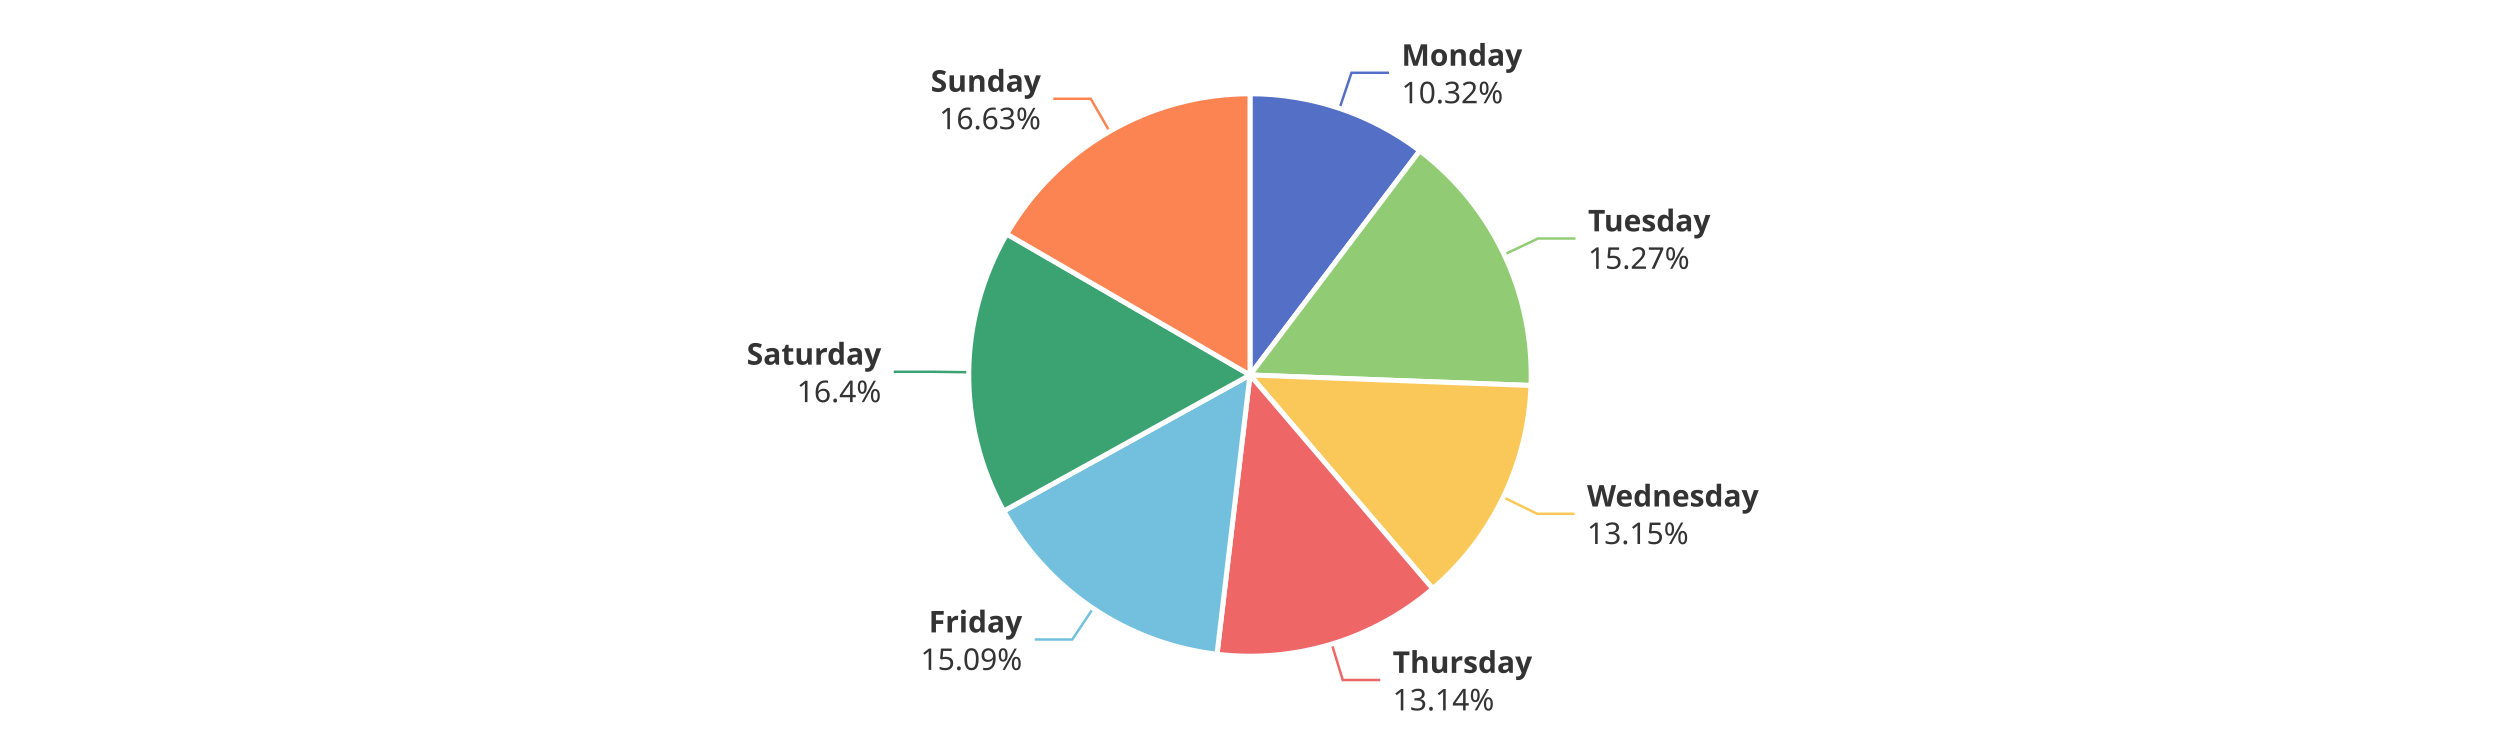
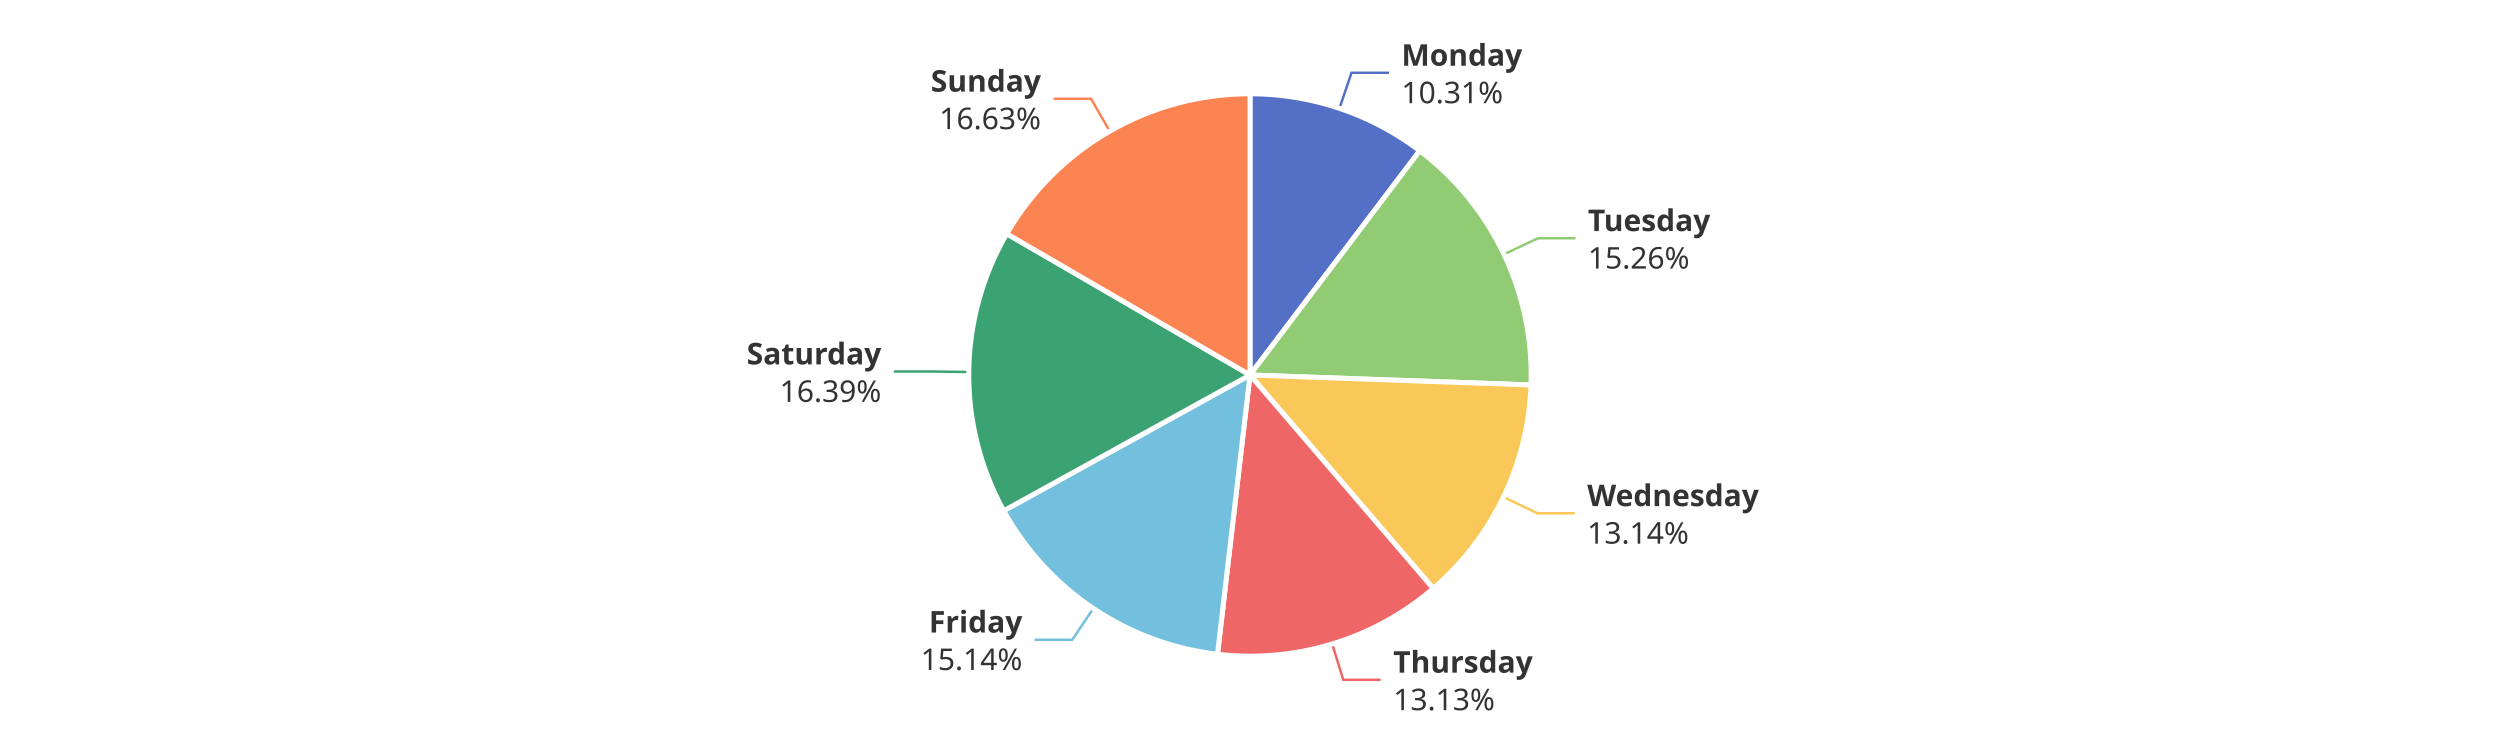
<svg xmlns="http://www.w3.org/2000/svg" width="1000" height="300" version="1.1" baseProfile="full" viewBox="0 0 1000 300">
  <rect width="1000" height="300" x="0" y="0" id="0" fill="#ffffff" />
-   <polyline points="535.8 43.4 540.6 29.1 555.6 29.1" fill="none" stroke="#5470c6" />
-   <polyline points="601.7 101.8 615.2 95.4 630.2 95.4" fill="none" stroke="#91cc75" />
-   <polyline points="601.3 198.9 614.8 205.5 629.8 205.5" fill="none" stroke="#fac858" />
-   <polyline points="532.7 257.6 537.1 272 552.1 272" fill="none" stroke="#ee6666" />
-   <polyline points="437.2 243.4 428.9 255.8 413.9 255.8" fill="none" stroke="#73c0de" />
-   <polyline points="387.5 148.9 372.5 148.7 357.5 148.7" fill="none" stroke="#3ba272" />
-   <polyline points="443.8 52.5 436.3 39.5 421.3 39.5" fill="none" stroke="#fc8452" />
+   <polyline points="535.8 43.3 540.6 29.1 555.6 29.1" fill="none" stroke="#5470c6" />
+   <polyline points="601.6 101.7 615.2 95.3 630.2 95.3" fill="none" stroke="#91cc75" />
+   <polyline points="601.4 198.8 614.9 205.3 629.9 205.3" fill="none" stroke="#fac858" />
+   <polyline points="532.9 257.6 537.3 271.9 552.3 271.9" fill="none" stroke="#ee6666" />
+   <polyline points="437.3 243.4 428.9 255.9 413.9 255.9" fill="none" stroke="#73c0de" />
+   <polyline points="387.5 148.8 372.5 148.6 357.5 148.6" fill="none" stroke="#3ba272" />
+   <polyline points="443.9 52.5 436.4 39.5 421.4 39.5" fill="none" stroke="#fc8452" />
  <path d="M500 37.5A112.5 112.5 0 0 1 567.9 60.3L500 150Z" fill="#5470c6" stroke="#fff" stroke-width="2" stroke-linejoin="round" />
-   <path d="M567.9 60.3A112.5 112.5 0 0 1 612.4 154.2L500 150Z" fill="#91cc75" stroke="#fff" stroke-width="2" stroke-linejoin="round" />
-   <path d="M612.4 154.2A112.5 112.5 0 0 1 573.1 235.5L500 150Z" fill="#fac858" stroke="#fff" stroke-width="2" stroke-linejoin="round" />
-   <path d="M573.1 235.5A112.5 112.5 0 0 1 486.8 261.7L500 150Z" fill="#ee6666" stroke="#fff" stroke-width="2" stroke-linejoin="round" />
-   <path d="M486.8 261.7A112.5 112.5 0 0 1 401.5 204.4L500 150Z" fill="#73c0de" stroke="#fff" stroke-width="2" stroke-linejoin="round" />
-   <path d="M401.5 204.4A112.5 112.5 0 0 1 402.7 93.6L500 150Z" fill="#3ba272" stroke="#fff" stroke-width="2" stroke-linejoin="round" />
-   <path d="M402.7 93.6A112.5 112.5 0 0 1 500 37.5L500 150Z" fill="#fc8452" stroke="#fff" stroke-width="2" stroke-linejoin="round" />
-   <path d="M0 -15l42.8 0l0 30l-42.8 0Z" transform="translate(560.6128 29.1412)" fill="none" />
-   <text dominant-baseline="central" text-anchor="start" style="font-size:12px;font-family:sans-serif;font-weight:bold;" y="-7.5" transform="translate(560.6128 29.1412)" fill="#333" stroke="rgb(255,255,255)" stroke-width="2" paint-order="stroke" stroke-miterlimit="2">Monday</text>
-   <text dominant-baseline="central" text-anchor="start" style="font-size:12px;font-family:sans-serif;" y="7.5" transform="translate(560.6128 29.1412)" fill="#333" stroke="rgb(255,255,255)" stroke-width="2" paint-order="stroke" stroke-miterlimit="2">10.32%</text>
-   <path d="M0 -15l46.2 0l0 30l-46.2 0Z" transform="translate(635.2053 95.3742)" fill="none" />
-   <text dominant-baseline="central" text-anchor="start" style="font-size:12px;font-family:sans-serif;font-weight:bold;" y="-7.5" transform="translate(635.2053 95.3742)" fill="#333" stroke="rgb(255,255,255)" stroke-width="2" paint-order="stroke" stroke-miterlimit="2">Tuesday</text>
-   <text dominant-baseline="central" text-anchor="start" style="font-size:12px;font-family:sans-serif;" y="7.5" transform="translate(635.2053 95.3742)" fill="#333" stroke="rgb(255,255,255)" stroke-width="2" paint-order="stroke" stroke-miterlimit="2">15.27%</text>
-   <path d="M0 -15l63.6 0l0 30l-63.6 0Z" transform="translate(634.8077 205.4567)" fill="none" />
-   <text dominant-baseline="central" text-anchor="start" style="font-size:12px;font-family:sans-serif;font-weight:bold;" y="-7.5" transform="translate(634.8077 205.4567)" fill="#333" stroke="rgb(255,255,255)" stroke-width="2" paint-order="stroke" stroke-miterlimit="2">Wednesday</text>
-   <text dominant-baseline="central" text-anchor="start" style="font-size:12px;font-family:sans-serif;" y="7.5" transform="translate(634.8077 205.4567)" fill="#333" stroke="rgb(255,255,255)" stroke-width="2" paint-order="stroke" stroke-miterlimit="2">13.15%</text>
-   <path d="M0 -15l50.2 0l0 30l-50.2 0Z" transform="translate(557.0652 271.9935)" fill="none" />
-   <text dominant-baseline="central" text-anchor="start" style="font-size:12px;font-family:sans-serif;font-weight:bold;" y="-7.5" transform="translate(557.0652 271.9935)" fill="#333" stroke="rgb(255,255,255)" stroke-width="2" paint-order="stroke" stroke-miterlimit="2">Thursday</text>
-   <text dominant-baseline="central" text-anchor="start" style="font-size:12px;font-family:sans-serif;" y="7.5" transform="translate(557.0652 271.9935)" fill="#333" stroke="rgb(255,255,255)" stroke-width="2" paint-order="stroke" stroke-miterlimit="2">13.14%</text>
-   <path d="M-40.9 -15l40.9 0l0 30l-40.9 0Z" transform="translate(408.8716 255.8159)" fill="none" />
-   <text dominant-baseline="central" text-anchor="end" style="font-size:12px;font-family:sans-serif;font-weight:bold;" y="-7.5" transform="translate(408.8716 255.8159)" fill="#333" stroke="rgb(255,255,255)" stroke-width="2" paint-order="stroke" stroke-miterlimit="2">Friday</text>
-   <text dominant-baseline="central" text-anchor="end" style="font-size:12px;font-family:sans-serif;" y="7.5" transform="translate(408.8716 255.8159)" fill="#333" stroke="rgb(255,255,255)" stroke-width="2" paint-order="stroke" stroke-miterlimit="2">15.09%</text>
-   <path d="M-48.2 -15l48.2 0l0 30l-48.2 0Z" transform="translate(352.5066 148.6984)" fill="none" />
-   <text dominant-baseline="central" text-anchor="end" style="font-size:12px;font-family:sans-serif;font-weight:bold;" y="-7.5" transform="translate(352.5066 148.6984)" fill="#333" stroke="rgb(255,255,255)" stroke-width="2" paint-order="stroke" stroke-miterlimit="2">Saturday</text>
-   <text dominant-baseline="central" text-anchor="end" style="font-size:12px;font-family:sans-serif;" y="7.5" transform="translate(352.5066 148.6984)" fill="#333" stroke="rgb(255,255,255)" stroke-width="2" paint-order="stroke" stroke-miterlimit="2">16.4%</text>
-   <path d="M-40.9 -15l40.9 0l0 30l-40.9 0Z" transform="translate(416.3483 39.5251)" fill="none" />
-   <text dominant-baseline="central" text-anchor="end" style="font-size:12px;font-family:sans-serif;font-weight:bold;" y="-7.5" transform="translate(416.3483 39.5251)" fill="#333" stroke="rgb(255,255,255)" stroke-width="2" paint-order="stroke" stroke-miterlimit="2">Sunday</text>
-   <text dominant-baseline="central" text-anchor="end" style="font-size:12px;font-family:sans-serif;" y="7.5" transform="translate(416.3483 39.5251)" fill="#333" stroke="rgb(255,255,255)" stroke-width="2" paint-order="stroke" stroke-miterlimit="2">16.63%</text>
+   <path d="M567.9 60.3A112.5 112.5 0 0 1 612.4 154L500 150Z" fill="#91cc75" stroke="#fff" stroke-width="2" stroke-linejoin="round" />
+   <path d="M612.4 154A112.5 112.5 0 0 1 573.3 235.4L500 150Z" fill="#fac858" stroke="#fff" stroke-width="2" stroke-linejoin="round" />
+   <path d="M573.3 235.4A112.5 112.5 0 0 1 487 261.7L500 150Z" fill="#ee6666" stroke="#fff" stroke-width="2" stroke-linejoin="round" />
+   <path d="M487 261.7A112.5 112.5 0 0 1 401.5 204.3L500 150Z" fill="#73c0de" stroke="#fff" stroke-width="2" stroke-linejoin="round" />
+   <path d="M401.5 204.3A112.5 112.5 0 0 1 402.7 93.5L500 150Z" fill="#3ba272" stroke="#fff" stroke-width="2" stroke-linejoin="round" />
+   <path d="M402.7 93.5A112.5 112.5 0 0 1 500 37.5L500 150Z" fill="#fc8452" stroke="#fff" stroke-width="2" stroke-linejoin="round" />
+   <path d="M0 -15l42.8 0l0 30l-42.8 0Z" transform="translate(560.5787 29.1297)" fill="none" />
+   <text dominant-baseline="central" text-anchor="start" style="font-size:12px;font-family:sans-serif;font-weight:bold;" y="-7.5" transform="translate(560.5787 29.1297)" fill="#333" stroke="rgb(255,255,255)" stroke-width="2" paint-order="stroke" stroke-miterlimit="2">Monday</text>
+   <text dominant-baseline="central" text-anchor="start" style="font-size:12px;font-family:sans-serif;" y="7.5" transform="translate(560.5787 29.1297)" fill="#333" stroke="rgb(255,255,255)" stroke-width="2" paint-order="stroke" stroke-miterlimit="2">10.31%</text>
+   <path d="M0 -15l46.2 0l0 30l-46.2 0Z" transform="translate(635.16 95.2786)" fill="none" />
+   <text dominant-baseline="central" text-anchor="start" style="font-size:12px;font-family:sans-serif;font-weight:bold;" y="-7.5" transform="translate(635.16 95.2786)" fill="#333" stroke="rgb(255,255,255)" stroke-width="2" paint-order="stroke" stroke-miterlimit="2">Tuesday</text>
+   <text dominant-baseline="central" text-anchor="start" style="font-size:12px;font-family:sans-serif;" y="7.5" transform="translate(635.16 95.2786)" fill="#333" stroke="rgb(255,255,255)" stroke-width="2" paint-order="stroke" stroke-miterlimit="2">15.26%</text>
+   <path d="M0 -15l63.6 0l0 30l-63.6 0Z" transform="translate(634.8835 205.2996)" fill="none" />
+   <text dominant-baseline="central" text-anchor="start" style="font-size:12px;font-family:sans-serif;font-weight:bold;" y="-7.5" transform="translate(634.8835 205.2996)" fill="#333" stroke="rgb(255,255,255)" stroke-width="2" paint-order="stroke" stroke-miterlimit="2">Wednesday</text>
+   <text dominant-baseline="central" text-anchor="start" style="font-size:12px;font-family:sans-serif;" y="7.5" transform="translate(634.8835 205.2996)" fill="#333" stroke="rgb(255,255,255)" stroke-width="2" paint-order="stroke" stroke-miterlimit="2">13.14%</text>
+   <path d="M0 -15l50.2 0l0 30l-50.2 0Z" transform="translate(557.2987 271.9223)" fill="none" />
+   <text dominant-baseline="central" text-anchor="start" style="font-size:12px;font-family:sans-serif;font-weight:bold;" y="-7.5" transform="translate(557.2987 271.9223)" fill="#333" stroke="rgb(255,255,255)" stroke-width="2" paint-order="stroke" stroke-miterlimit="2">Thursday</text>
+   <text dominant-baseline="central" text-anchor="start" style="font-size:12px;font-family:sans-serif;" y="7.5" transform="translate(557.2987 271.9223)" fill="#333" stroke="rgb(255,255,255)" stroke-width="2" paint-order="stroke" stroke-miterlimit="2">13.13%</text>
+   <path d="M-40.9 -15l40.9 0l0 30l-40.9 0Z" transform="translate(408.9318 255.8563)" fill="none" />
+   <text dominant-baseline="central" text-anchor="end" style="font-size:12px;font-family:sans-serif;font-weight:bold;" y="-7.5" transform="translate(408.9318 255.8563)" fill="#333" stroke="rgb(255,255,255)" stroke-width="2" paint-order="stroke" stroke-miterlimit="2">Friday</text>
+   <text dominant-baseline="central" text-anchor="end" style="font-size:12px;font-family:sans-serif;" y="7.5" transform="translate(408.9318 255.8563)" fill="#333" stroke="rgb(255,255,255)" stroke-width="2" paint-order="stroke" stroke-miterlimit="2">15.14%</text>
+   <path d="M-48.2 -15l48.2 0l0 30l-48.2 0Z" transform="translate(352.5077 148.5981)" fill="none" />
+   <text dominant-baseline="central" text-anchor="end" style="font-size:12px;font-family:sans-serif;font-weight:bold;" y="-7.5" transform="translate(352.5077 148.5981)" fill="#333" stroke="rgb(255,255,255)" stroke-width="2" paint-order="stroke" stroke-miterlimit="2">Saturday</text>
+   <text dominant-baseline="central" text-anchor="end" style="font-size:12px;font-family:sans-serif;" y="7.5" transform="translate(352.5077 148.5981)" fill="#333" stroke="rgb(255,255,255)" stroke-width="2" paint-order="stroke" stroke-miterlimit="2">16.39%</text>
+   <path d="M-40.9 -15l40.9 0l0 30l-40.9 0Z" transform="translate(416.3772 39.5084)" fill="none" />
+   <text dominant-baseline="central" text-anchor="end" style="font-size:12px;font-family:sans-serif;font-weight:bold;" y="-7.5" transform="translate(416.3772 39.5084)" fill="#333" stroke="rgb(255,255,255)" stroke-width="2" paint-order="stroke" stroke-miterlimit="2">Sunday</text>
+   <text dominant-baseline="central" text-anchor="end" style="font-size:12px;font-family:sans-serif;" y="7.5" transform="translate(416.3772 39.5084)" fill="#333" stroke="rgb(255,255,255)" stroke-width="2" paint-order="stroke" stroke-miterlimit="2">16.63%</text>
</svg>
